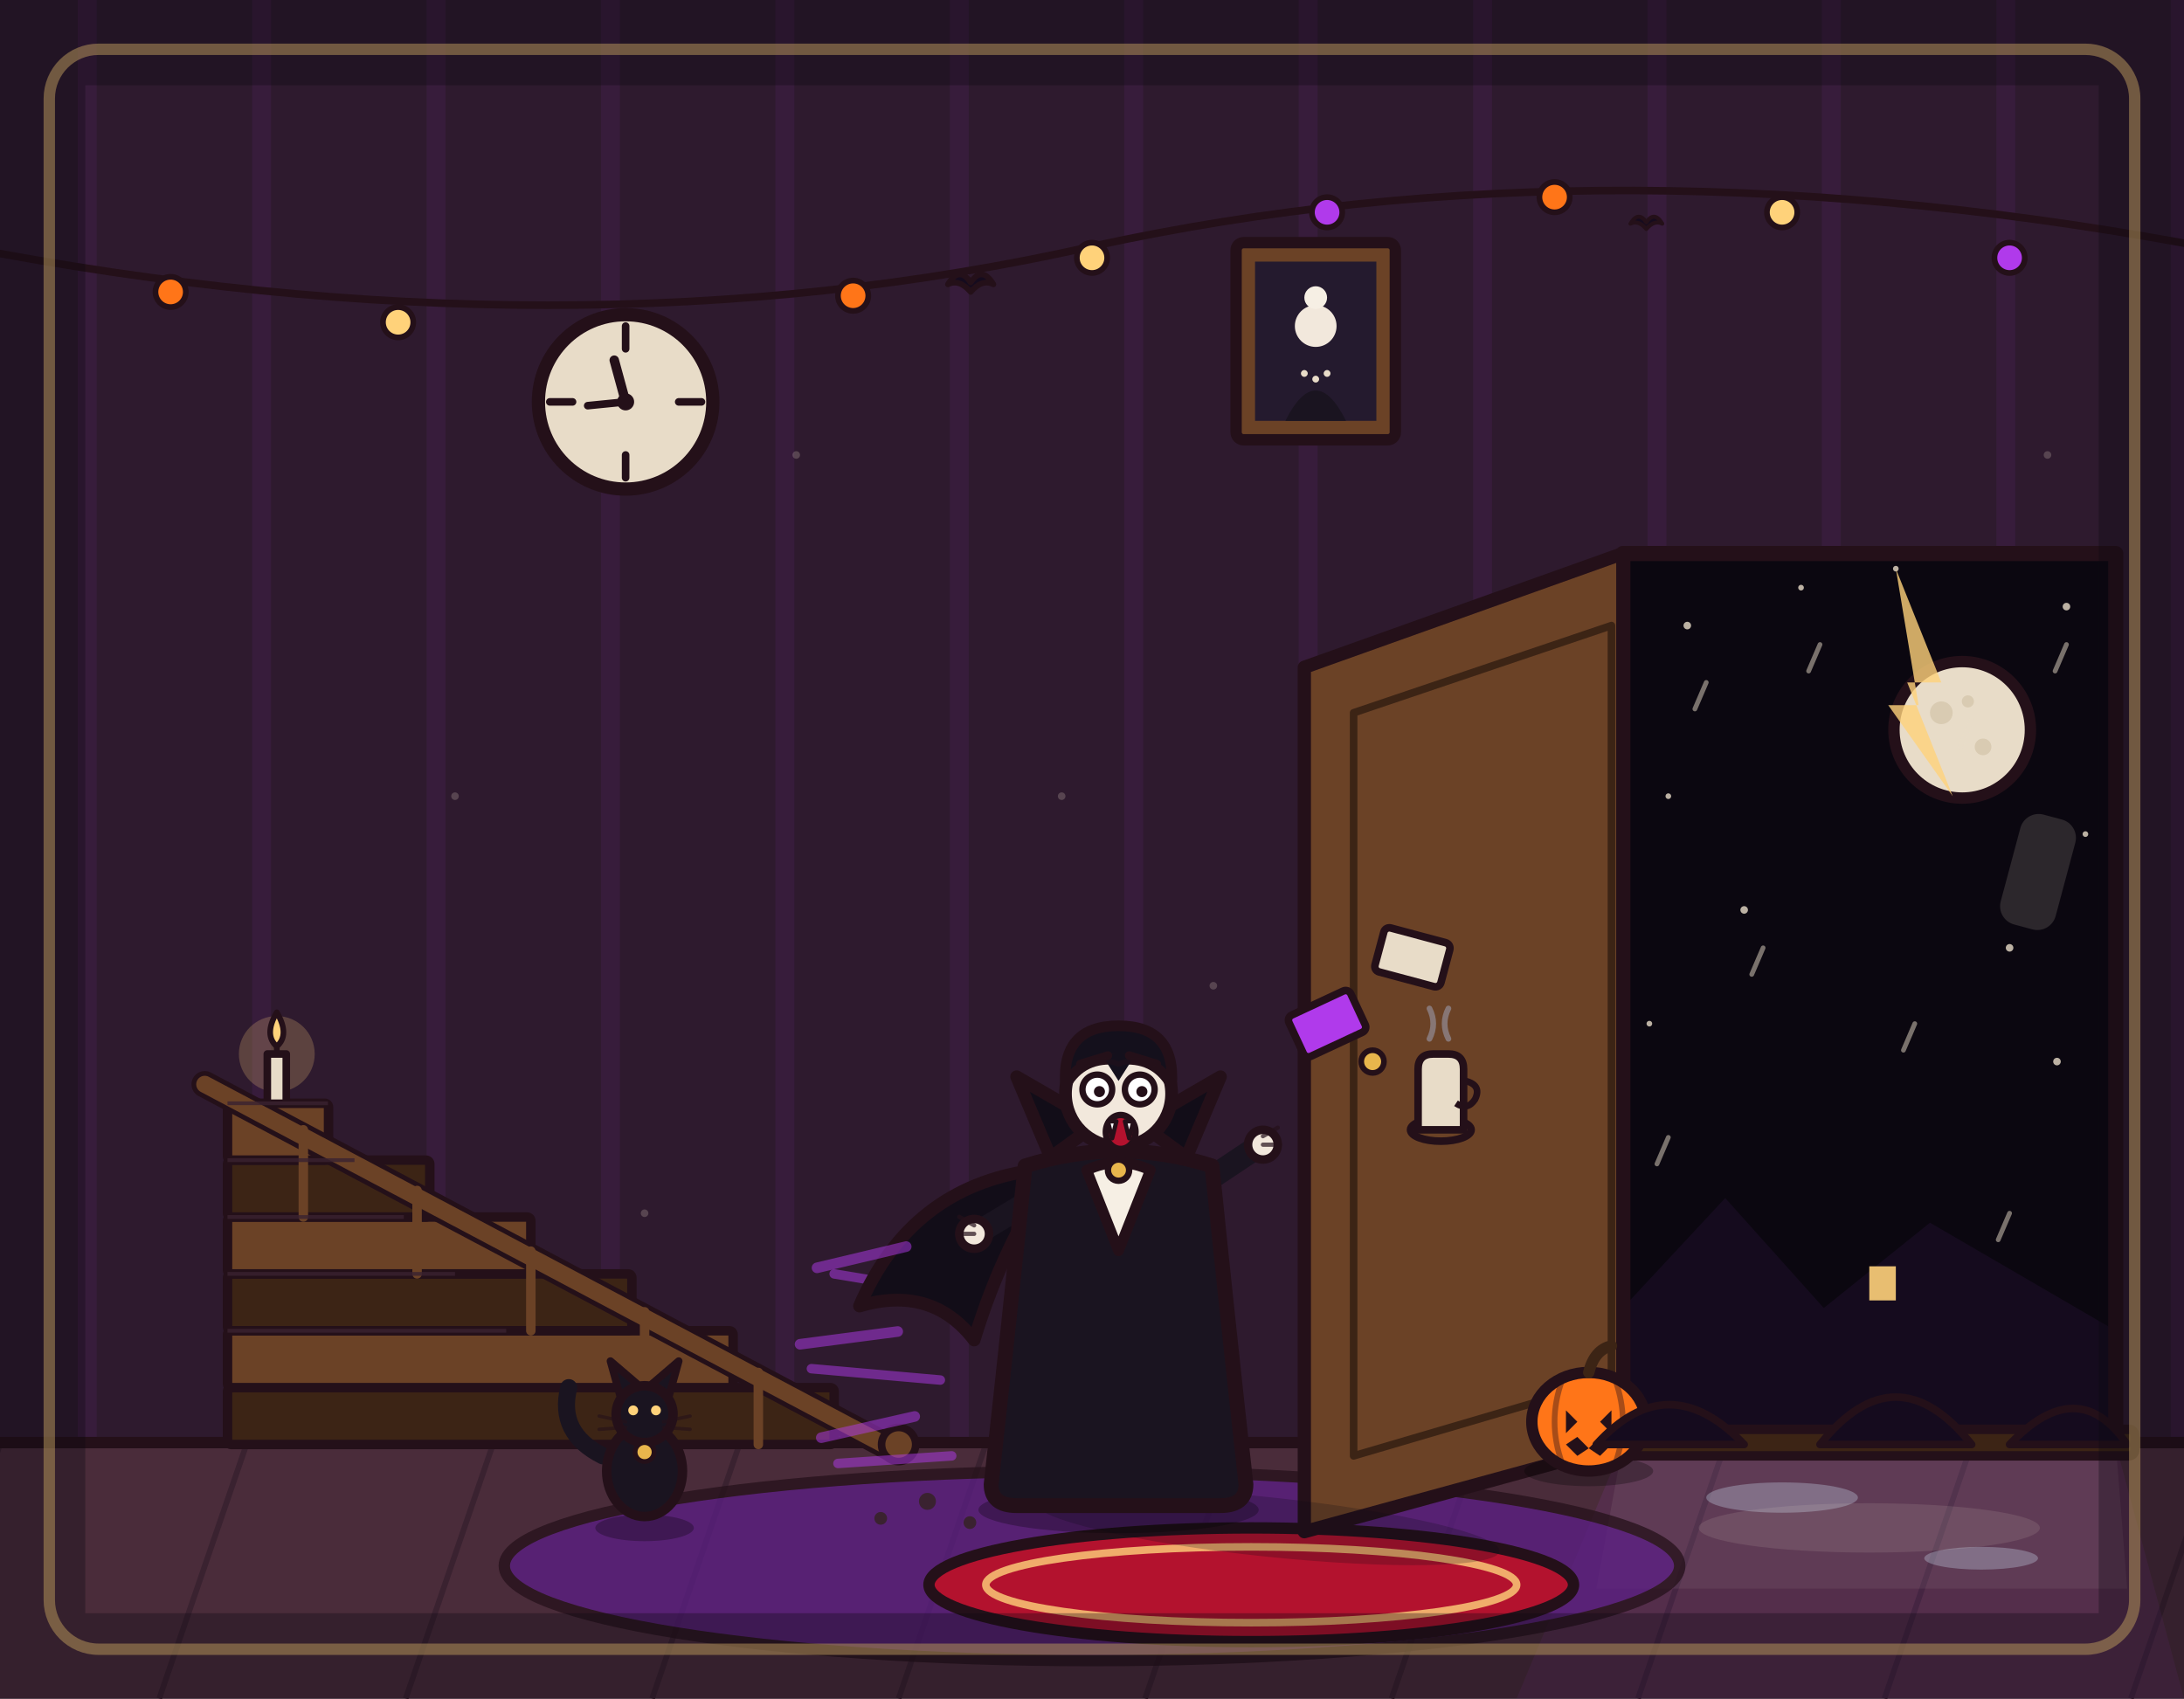
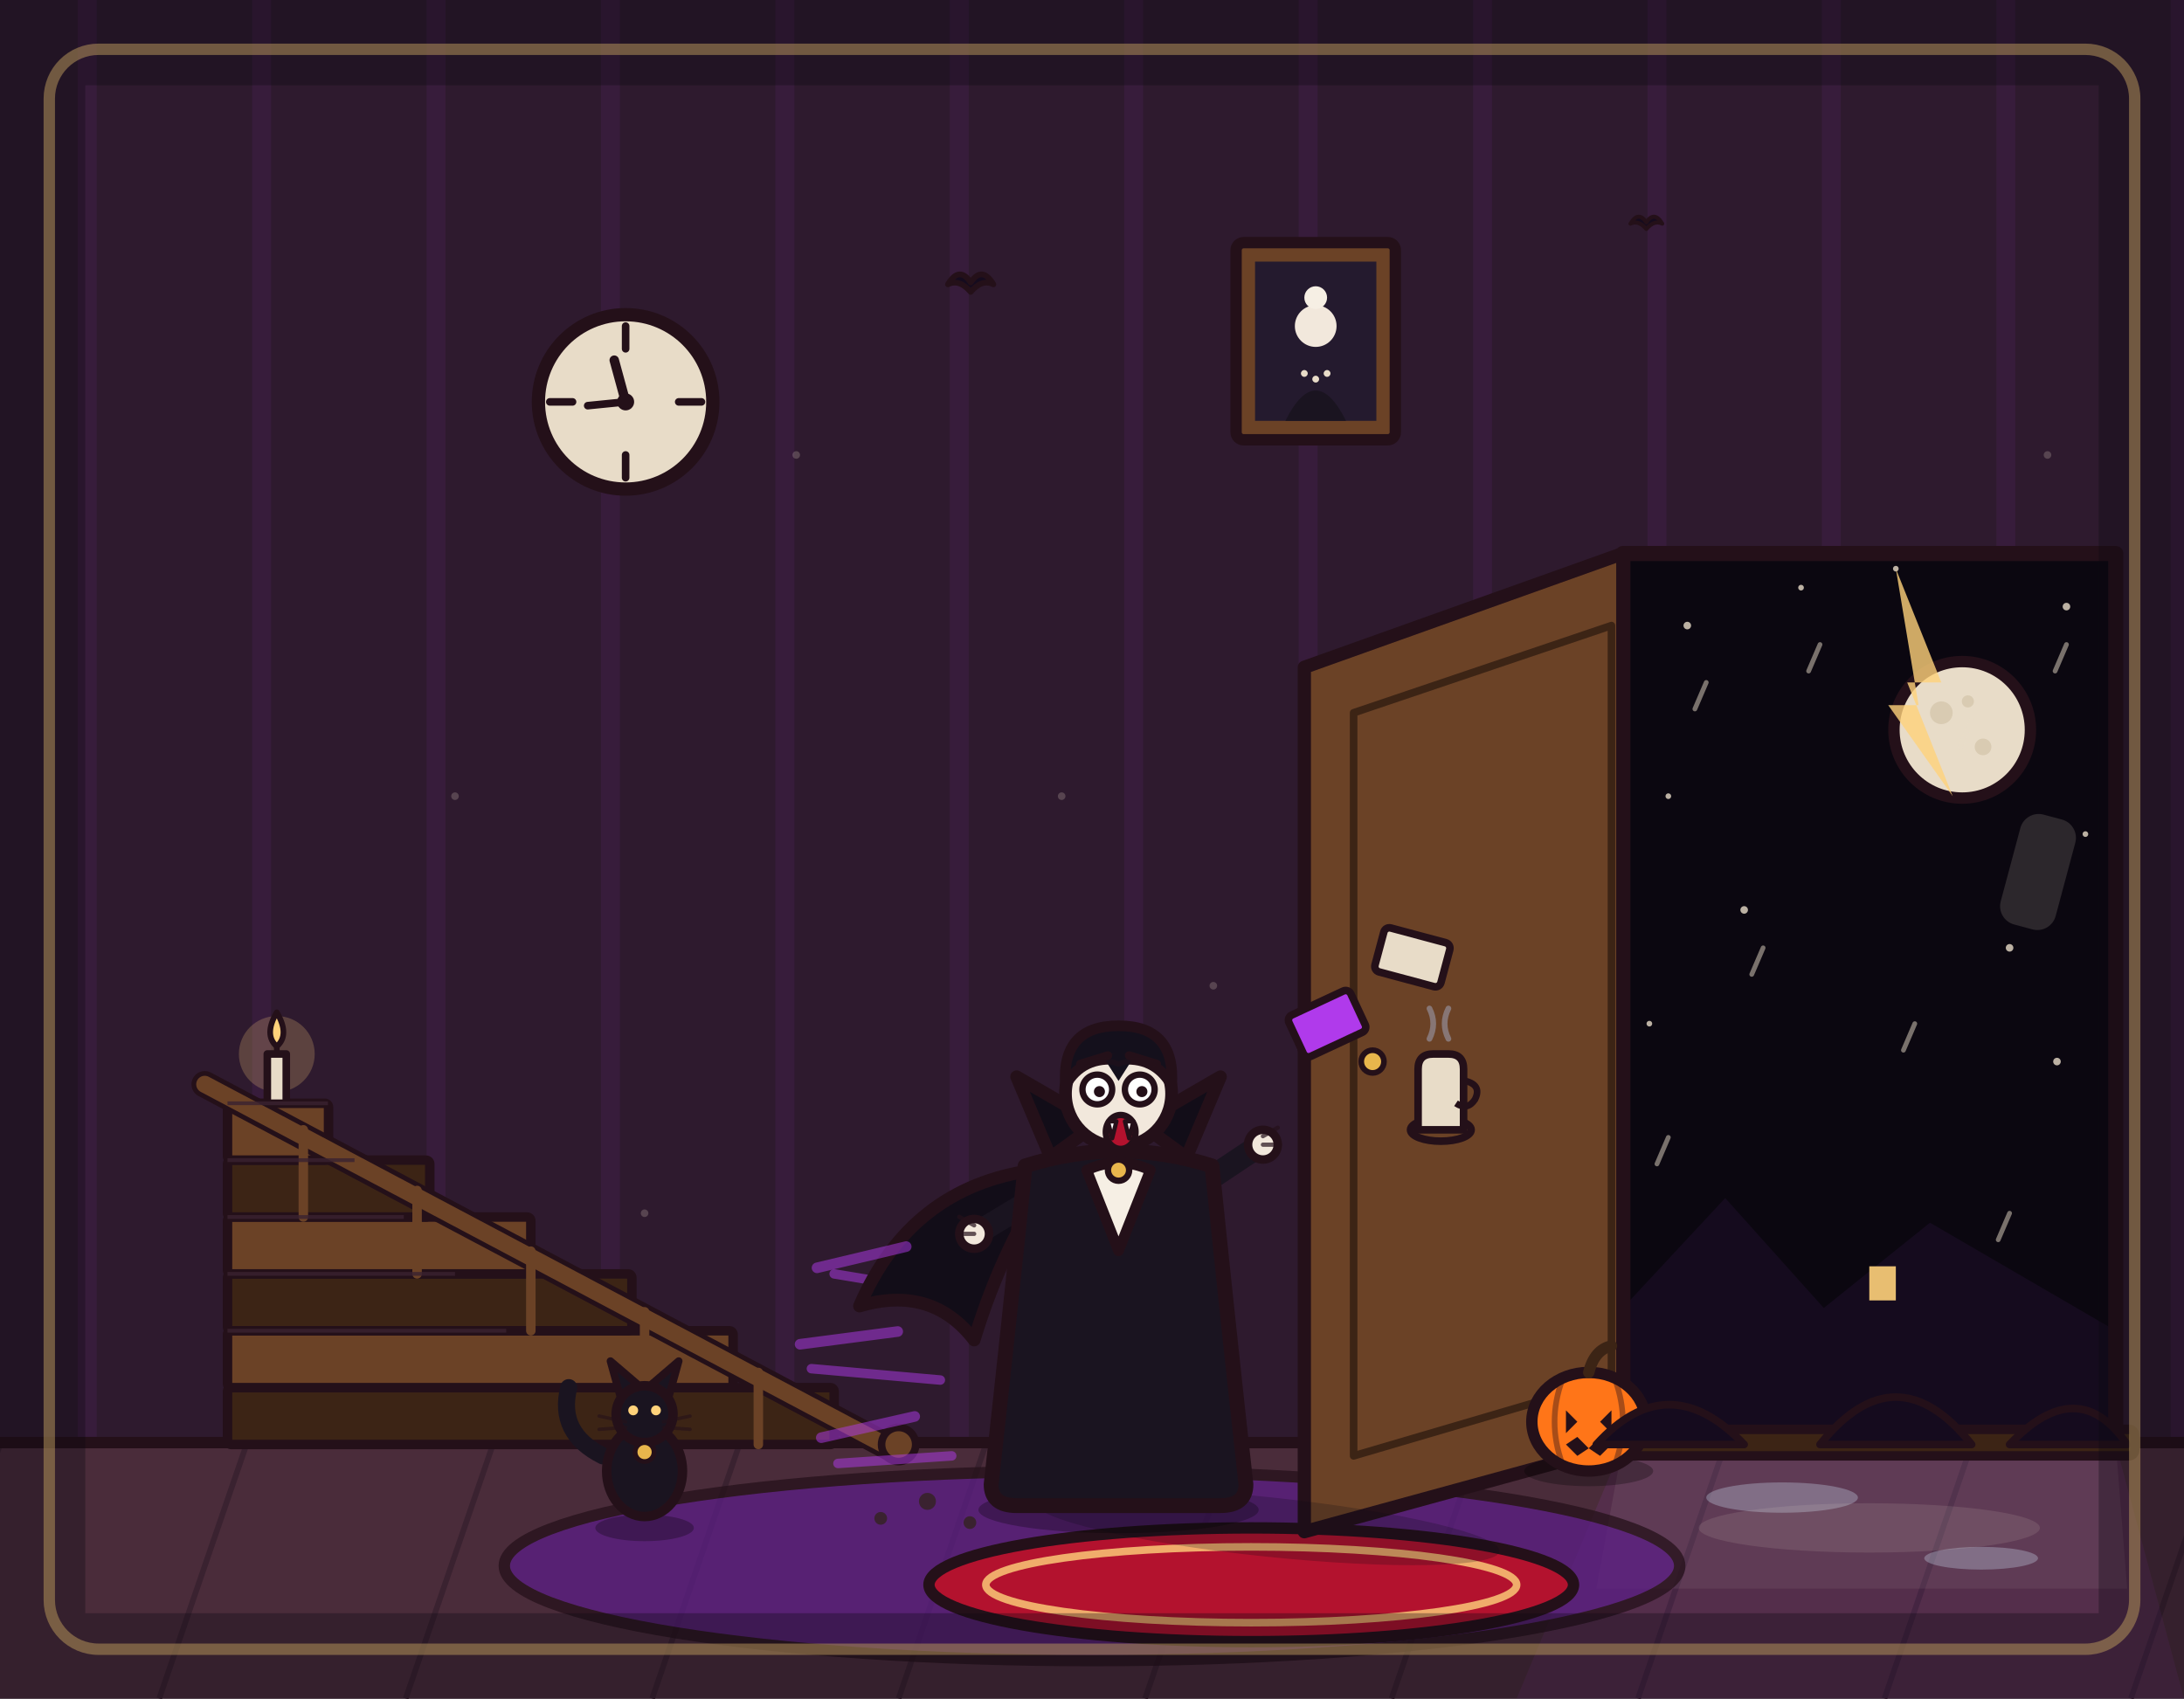
<svg xmlns="http://www.w3.org/2000/svg" viewBox="0 0 1152 896" width="1152" height="896">
  <rect x="0" y="0" width="1152" height="896" fill="#2e1a2e" />
  <path d="M46 0V762M138 0V762M230 0V762M322 0V762M414 0V762M506 0V762M598 0V762M690 0V762M782 0V762M874 0V762M966 0V762M1058 0V762M1150 0V762" stroke="#b03aeb" stroke-width="10" opacity=".07" fill="none" />
-   <path d="M-20 130 Q300 192 576 130 Q850 70 1172 132" fill="none" stroke="#241019" stroke-width="4" stroke-linecap="round" />
-   <g stroke="#241019" stroke-width="3" stroke-linejoin="round" stroke-linecap="round">
-     <circle cx="90" cy="154" r="8" fill="#ff7518" />
-     <circle cx="210" cy="170" r="8" fill="#ffd27a" />
-     <circle cx="330" cy="172" r="8" fill="#b03aeb" />
-     <circle cx="450" cy="156" r="8" fill="#ff7518" />
-     <circle cx="576" cy="136" r="8" fill="#ffd27a" />
-     <circle cx="700" cy="112" r="8" fill="#b03aeb" />
-     <circle cx="820" cy="104" r="8" fill="#ff7518" />
-     <circle cx="940" cy="112" r="8" fill="#ffd27a" />
-     <circle cx="1060" cy="136" r="8" fill="#b03aeb" />
-   </g>
  <g>
    <circle cx="330" cy="212" r="46" fill="#e8dcc8" stroke="#241019" stroke-width="7" stroke-linejoin="round" stroke-linecap="round" />
    <path d="M330 172V184M330 240V252M290 212H302M358 212H370" stroke="#241019" stroke-width="4" stroke-linecap="round" />
    <line x1="330" y1="212" x2="324" y2="190" stroke="#241019" stroke-width="5" stroke-linecap="round" />
    <line x1="330" y1="212" x2="310" y2="214" stroke="#241019" stroke-width="4" stroke-linecap="round" />
    <circle cx="330" cy="212" r="4.5" fill="#241019" />
  </g>
  <g>
    <rect x="652" y="128" width="84" height="104" rx="4" fill="#6b4226" stroke="#241019" stroke-width="6" stroke-linejoin="round" stroke-linecap="round" />
    <rect x="662" y="138" width="64" height="84" fill="#241a2e" />
    <path d="M678 222 Q694 190 710 222 Z" fill="#1a1420" />
    <circle cx="694" cy="172" r="11" fill="#f2e8dc" />
    <circle cx="694" cy="157" r="6" fill="#f6efe4" />
    <circle cx="688" cy="197" r="1.8" fill="#e8dcc8" />
    <circle cx="694" cy="200" r="1.8" fill="#e8dcc8" />
    <circle cx="700" cy="197" r="1.8" fill="#e8dcc8" />
  </g>
  <rect x="0" y="760" width="1152" height="136" fill="#4a2c3a" />
  <path d="M0 762 L-46 896M130 762 L84 896M260 762 L214 896M390 762 L344 896M520 762 L474 896M650 762 L604 896M780 762 L734 896M910 762 L864 896M1040 762 L994 896M1170 762 L1124 896" stroke="#3a2230" stroke-width="3" fill="none" />
  <line x1="0" y1="761" x2="1152" y2="761" stroke="#241019" stroke-width="6" stroke-linecap="round" />
  <path d="M856 762 L1116 762 L1152 896 L800 896 Z" fill="#b03aeb" opacity="0.10" />
  <path d="M856 762 L1116 762 L1122 838 L842 838 Z" fill="#e8dcc8" opacity="0.08" />
  <ellipse cx="576" cy="826" rx="310" ry="50" fill="#5b1e86" stroke="#241019" stroke-width="6" stroke-linejoin="round" stroke-linecap="round" opacity="0.75" />
  <g transform="translate(660 836)">
    <ellipse cx="0" cy="0" rx="170" ry="30" fill="#b3122e" stroke="#241019" stroke-width="6" stroke-linejoin="round" />
    <ellipse cx="0" cy="0" rx="140" ry="20" fill="none" stroke="#ffd27a" stroke-width="4" opacity=".8" />
  </g>
  <g>
    <rect x="120" y="732" width="320" height="30" rx="2" fill="#3c2415" stroke="#241019" stroke-width="5" stroke-linejoin="round" stroke-linecap="round" />
    <rect x="120" y="702" width="266.7" height="30" rx="2" fill="#6b4226" stroke="#241019" stroke-width="5" stroke-linejoin="round" stroke-linecap="round" />
    <rect x="120" y="672" width="213.3" height="30" rx="2" fill="#3c2415" stroke="#241019" stroke-width="5" stroke-linejoin="round" stroke-linecap="round" />
    <rect x="120" y="642" width="160" height="30" rx="2" fill="#6b4226" stroke="#241019" stroke-width="5" stroke-linejoin="round" stroke-linecap="round" />
    <rect x="120" y="612" width="106.7" height="30" rx="2" fill="#3c2415" stroke="#241019" stroke-width="5" stroke-linejoin="round" stroke-linecap="round" />
    <rect x="120" y="582" width="53.3" height="30" rx="2" fill="#6b4226" stroke="#241019" stroke-width="5" stroke-linejoin="round" stroke-linecap="round" />
    <path d="M108 572 L470 764" stroke="#241019" stroke-width="14" stroke-linecap="round" fill="none" />
    <path d="M108 572 L470 764" stroke="#6b4226" stroke-width="9" stroke-linecap="round" fill="none" />
    <circle cx="474" cy="762" r="9" fill="#6b4226" stroke="#241019" stroke-width="4" />
    <g stroke="#6b4226" stroke-width="5" stroke-linecap="round">
      <line x1="160" y1="596" x2="160" y2="642" />
      <line x1="220" y1="628" x2="220" y2="672" />
      <line x1="280" y1="660" x2="280" y2="702" />
      <line x1="340" y1="692" x2="340" y2="732" />
      <line x1="400" y1="724" x2="400" y2="762" />
    </g>
    <circle cx="146" cy="556" r="20" fill="#ffd27a" opacity="0.22" />
    <rect x="141" y="556" width="10" height="26" fill="#e8dcc8" stroke="#241019" stroke-width="4" stroke-linejoin="round" stroke-linecap="round" />
    <line x1="146" y1="556" x2="146" y2="550" stroke="#241019" stroke-width="3" stroke-linecap="round" />
    <path d="M146 534 Q153 546 146 552 Q139 546 146 534 Z" fill="#ffd27a" stroke="#241019" stroke-width="3" stroke-linejoin="round" stroke-linecap="round" />
  </g>
  <g>
    <rect x="720" y="602" width="96" height="160" rx="4" fill="#6b4226" stroke="#241019" stroke-width="7" stroke-linejoin="round" stroke-linecap="round" />
    <rect x="730" y="614" width="76" height="56" rx="4" fill="none" stroke="#241019" stroke-width="5" stroke-linejoin="round" stroke-linecap="round" />
    <rect x="730" y="684" width="76" height="56" rx="4" fill="none" stroke="#241019" stroke-width="5" stroke-linejoin="round" stroke-linecap="round" />
    <rect x="736" y="700" width="9" height="40" fill="#b03aeb" stroke="#241019" stroke-width="3" />
    <rect x="748" y="694" width="9" height="46" fill="#b3122e" stroke="#241019" stroke-width="3" />
    <rect x="760" y="702" width="9" height="38" fill="#ff7518" stroke="#241019" stroke-width="3" />
    <rect x="772" y="696" width="9" height="44" fill="#e8b64c" stroke="#241019" stroke-width="3" />
    <rect x="784" y="704" width="9" height="36" fill="#b03aeb" stroke="#241019" stroke-width="3" />
    <circle cx="808" cy="646" r="5" fill="#e8b64c" stroke="#241019" stroke-width="3" />
  </g>
  <g>
    <rect x="856" y="292" width="260" height="470" fill="#0b0710" />
    <g fill="#e8dcc8" opacity=".8">
      <circle cx="890" cy="330" r="2" />
      <circle cx="950" cy="310" r="1.5" />
      <circle cx="1090" cy="320" r="2" />
      <circle cx="880" cy="420" r="1.5" />
      <circle cx="920" cy="480" r="2" />
      <circle cx="1100" cy="440" r="1.5" />
      <circle cx="1000" cy="300" r="1.5" />
      <circle cx="1060" cy="500" r="2" />
      <circle cx="870" cy="540" r="1.5" />
      <circle cx="1085" cy="560" r="2" />
    </g>
    <circle cx="1035" cy="385" r="36" fill="#e8dcc8" stroke="#241019" stroke-width="6" stroke-linejoin="round" stroke-linecap="round" />
    <circle cx="1024" cy="376" r="6" fill="#d9cbb2" />
    <circle cx="1046" cy="394" r="4.4" fill="#d9cbb2" />
    <circle cx="1038" cy="370" r="3.2" fill="#d9cbb2" />
    <path d="M856 690 L910 632 L962 690 L1018 645 L1116 702 L1116 762 L856 762 Z" fill="#150b1e" />
    <rect x="986" y="668" width="14" height="18" fill="#ffd27a" opacity="0.9" />
    <rect x="856" y="292" width="260" height="470" fill="none" stroke="#241019" stroke-width="8" stroke-linejoin="round" stroke-linecap="round" />
    <path d="M856 292 L688 352 L688 808 L856 762 Z" fill="#6b4226" stroke="#241019" stroke-width="7" stroke-linejoin="round" stroke-linecap="round" />
    <path d="M850 330 L714 376 L714 768 L850 728 Z" fill="none" stroke="#3c2415" stroke-width="4" stroke-linejoin="round" stroke-linecap="round" />
    <circle cx="724" cy="560" r="6" fill="#e8b64c" stroke="#241019" stroke-width="3" />
    <rect x="846" y="754" width="280" height="14" rx="3" fill="#3c2415" stroke="#241019" stroke-width="5" stroke-linejoin="round" stroke-linecap="round" />
  </g>
  <g>
    <ellipse cx="838" cy="776" rx="34" ry="8" fill="#000000" opacity="0.28" />
    <ellipse cx="838" cy="750" rx="30" ry="26" fill="#ff7518" stroke="#241019" stroke-width="6" stroke-linejoin="round" stroke-linecap="round" />
    <path d="M824 728 Q816 750 824 772M852 728 Q860 750 852 772" fill="none" stroke="#241019" stroke-width="3" opacity="0.4" stroke-linecap="round" />
    <path d="M838 724 Q841 712 850 710" fill="none" stroke="#3c2415" stroke-width="6" stroke-linecap="round" />
    <path d="M826 744 L832 750 L826 756 ZM850 744 L844 750 L850 756 Z" fill="#241019" />
    <path d="M826 762 L832 758 L838 764 L844 758 L850 762 L844 768 L838 764 L832 768 Z" fill="#241019" />
  </g>
  <g transform="translate(340 802)">
    <ellipse cx="0" cy="4" rx="26" ry="7" fill="#000000" opacity="0.28" />
    <path d="M-22 -34 Q-46 -46 -40 -70" fill="none" stroke="#1a1420" stroke-width="9" stroke-linecap="round" />
    <ellipse cx="0" cy="-26" rx="20" ry="24" fill="#1a1420" stroke="#241019" stroke-width="5" stroke-linejoin="round" stroke-linecap="round" />
    <path d="M-13 -66 L-18 -84 L-4 -72 Z" fill="#1a1420" stroke="#241019" stroke-width="4" stroke-linejoin="round" stroke-linecap="round" />
    <path d="M13 -66 L18 -84 L4 -72 Z" fill="#1a1420" stroke="#241019" stroke-width="4" stroke-linejoin="round" stroke-linecap="round" />
    <circle cx="0" cy="-56" r="15" fill="#1a1420" stroke="#241019" stroke-width="5" stroke-linejoin="round" stroke-linecap="round" />
    <circle cx="-6" cy="-58" r="2.6" fill="#ffd27a" />
    <circle cx="6" cy="-58" r="2.6" fill="#ffd27a" />
    <circle cx="0" cy="-36" r="5" fill="#e8b64c" stroke="#241019" stroke-width="2.5" />
    <path d="M-10 -52L-24 -55M-10 -49L-24 -48M10 -52L24 -55M10 -49L24 -48" stroke="#241019" stroke-width="1.8" opacity=".6" stroke-linecap="round" />
  </g>
  <g stroke="#b03aeb" stroke-width="5" stroke-linecap="round" opacity="0.5">
    <line x1="440" y1="672" x2="500" y2="682" />
    <line x1="428" y1="722" x2="496" y2="728" />
    <line x1="442" y1="772" x2="502" y2="768" />
  </g>
  <g transform="translate(590 792) scale(1.12 1.12)">
    <ellipse cx="0" cy="4" rx="66" ry="11" fill="#000000" opacity="0.28" />
    <ellipse cx="70" cy="12" rx="110" ry="14" fill="#0b0710" opacity=".22" transform="rotate(6 70 12)" />
    <path d="M-40 -156 Q-98 -148 -122 -92 Q-88 -102 -68 -76 Q-54 -122 -30 -156 Z" fill="#120d18" stroke="#241019" stroke-width="6" stroke-linejoin="round" stroke-linecap="round" />
    <path d="M-8 -62 L-30 -42 L-40 -8" fill="none" stroke="#241a2e" stroke-width="15" stroke-linecap="round" stroke-linejoin="round" />
    <path d="M10 -62 L28 -44 L40 -6" fill="none" stroke="#241a2e" stroke-width="15" stroke-linecap="round" stroke-linejoin="round" />
    <ellipse cx="-42" cy="-6" rx="14" ry="7" fill="#14101c" stroke="#241019" stroke-width="4" stroke-linejoin="round" stroke-linecap="round" />
    <ellipse cx="42" cy="-4" rx="14" ry="7" fill="#14101c" stroke="#241019" stroke-width="4" stroke-linejoin="round" stroke-linecap="round" />
    <path d="M-34 -146 L-64 -128" fill="none" stroke="#1a1420" stroke-width="11" stroke-linecap="round" stroke-linejoin="round" />
    <circle cx="-68" cy="-126" r="7" fill="#f2e8dc" stroke="#241019" stroke-width="4" stroke-linejoin="round" stroke-linecap="round" />
    <path d="M34 -146 L64 -166" fill="none" stroke="#1a1420" stroke-width="11" stroke-linecap="round" stroke-linejoin="round" />
    <circle cx="68" cy="-168" r="7" fill="#f2e8dc" stroke="#241019" stroke-width="4" stroke-linejoin="round" stroke-linecap="round" />
    <path d="M-44 -158 Q-52 -80 -60 -8 Q-60 2 -48 2 L48 2 Q60 2 60 -8 Q52 -80 44 -158 Q0 -172 -44 -158 Z" fill="#1a1420" stroke="#241019" stroke-width="7" stroke-linejoin="round" stroke-linecap="round" />
    <path d="M-32 -162 L-48 -200 L-10 -178 Z" fill="#120d18" stroke="#241019" stroke-width="6" stroke-linejoin="round" stroke-linecap="round" />
    <path d="M32 -162 L48 -200 L10 -178 Z" fill="#120d18" stroke="#241019" stroke-width="6" stroke-linejoin="round" stroke-linecap="round" />
    <path d="M-15 -156 L0 -118 L15 -156 Q0 -163 -15 -156 Z" fill="#f6efe4" stroke="#241019" stroke-width="5" stroke-linejoin="round" stroke-linecap="round" />
    <circle cx="0" cy="-192" r="25" fill="#f2e8dc" stroke="#241019" stroke-width="6" stroke-linejoin="round" stroke-linecap="round" />
    <path d="M-25 -196 Q-27 -224 0 -224 Q27 -224 25 -196 Q17 -210 0 -208 Q-17 -210 -25 -196 Z" fill="#14101c" stroke="#241019" stroke-width="5" stroke-linejoin="round" stroke-linecap="round" />
    <path d="M-7 -209 L0 -198 L7 -209 Q0 -213 -7 -209 Z" fill="#14101c" />
    <circle cx="-10" cy="-194" r="7" fill="#ffffff" stroke="#241019" stroke-width="3" stroke-linejoin="round" stroke-linecap="round" />
    <circle cx="10" cy="-194" r="7" fill="#ffffff" stroke="#241019" stroke-width="3" stroke-linejoin="round" stroke-linecap="round" />
    <circle cx="-9" cy="-193" r="2.6" fill="#241019" />
    <circle cx="11" cy="-193" r="2.6" fill="#241019" />
    <path d="M-18 -206 L-5 -210M5 -210 L18 -206" fill="none" stroke="#241019" stroke-width="4" stroke-linecap="round" />
    <ellipse cx="1" cy="-174" rx="7" ry="8" fill="#b3122e" stroke="#241019" stroke-width="3" stroke-linejoin="round" stroke-linecap="round" />
    <path d="M-5 -179 L-1 -179 L-3 -171 Z" fill="#ffffff" stroke="#241019" stroke-width="2" stroke-linejoin="round" stroke-linecap="round" />
    <path d="M3 -179 L7 -179 L5 -171 Z" fill="#ffffff" stroke="#241019" stroke-width="2" stroke-linejoin="round" stroke-linecap="round" />
    <circle cx="0" cy="-156" r="5" fill="#e8b64c" stroke="#241019" stroke-width="3" />
    <path d="M-68 -130L-75 -134M-68 -126L-76 -126M68 -172L75 -176M68 -168L76 -168" stroke="#241019" stroke-width="2" opacity=".7" stroke-linecap="round" />
    <path d="M-16 -206Q-8 -209 0 -206M0 -206Q8 -209 16 -206" stroke="#241019" stroke-width="2.5" fill="none" opacity=".5" stroke-linecap="round" />
    <path d="M-100 -120L-142 -110M-104 -80L-150 -74M-96 -40L-140 -30" stroke="#b03aeb" stroke-width="5" opacity=".5" stroke-linecap="round" fill="none" />
    <g fill="#3a2230">
      <circle cx="-90" cy="0" r="4" />
      <circle cx="-112" cy="8" r="3" />
      <circle cx="-70" cy="10" r="3" />
    </g>
  </g>
  <g stroke="#e8dcc8" stroke-width="2.5" opacity=".5" stroke-linecap="round">
    <path d="M900 360l-6 14M960 340l-6 14M1040 380l-6 14M1090 340l-6 14M930 500l-6 14M1010 540l-6 14M880 600l-6 14M1060 640l-6 14" />
  </g>
  <polygon points="1000,300 1024,360 1006,360 1030,420 996,372 1012,372" fill="#ffd27a" opacity=".8" />
  <path d="M842 762Q880 720 920 762Z M960 762Q1000 712 1040 762Z M1060 762Q1096 724 1122 762Z" fill="#150b1e" stroke="#241019" stroke-width="4" stroke-linejoin="round" />
  <g>
    <ellipse cx="760" cy="596" rx="16" ry="6" fill="#6b4226" stroke="#241019" stroke-width="4" />
    <path d="M748 596L748 564Q748 556 756 556L764 556Q772 556 772 564L772 596Z" fill="#e8dcc8" stroke="#241019" stroke-width="4" />
    <path d="M772 570Q782 572 778 580Q774 586 768 582" fill="none" stroke="#241019" stroke-width="3.5" />
    <path d="M754 548q4 -8 0 -16M764 548q-4 -8 0 -16" stroke="#9a9aaa" stroke-width="3" fill="none" opacity=".6" stroke-linecap="round" />
  </g>
  <g fill="#e8dcc8" opacity=".22">
    <circle cx="420" cy="240" r="2" />
    <circle cx="560" cy="420" r="2" />
    <circle cx="240" cy="420" r="2" />
    <circle cx="640" cy="520" r="2" />
    <circle cx="340" cy="640" r="2" />
    <circle cx="1080" cy="240" r="2" />
  </g>
  <g stroke="#3a2230" stroke-width="2" opacity=".8" fill="none">
    <path d="M120 582H173M120 612H187M120 642H213M120 672H240M120 702H267" />
  </g>
  <g transform="rotate(-25 700 540)">
    <rect x="682" y="528" width="36" height="24" rx="3" fill="#b03aeb" stroke="#241019" stroke-width="4" stroke-linejoin="round" />
  </g>
  <g transform="rotate(15 745 505)">
    <rect x="727" y="493" width="36" height="24" rx="3" fill="#e8dcc8" stroke="#241019" stroke-width="4" stroke-linejoin="round" />
  </g>
  <path d="M0 0Q6 -10 12 -1Q18 -10 24 0Q18 -3 12 4Q6 -3 0 0Z" transform="translate(500 150)" fill="#150b1e" stroke="#241019" stroke-width="3" stroke-linejoin="round" />
  <path d="M0 0Q6 -10 12 -1Q18 -10 24 0Q18 -3 12 4Q6 -3 0 0Z" transform="translate(860 118) scale(.7)" fill="#150b1e" stroke="#241019" stroke-width="3" stroke-linejoin="round" />
  <ellipse cx="940" cy="790" rx="40" ry="8" fill="#cfe6f8" opacity=".3" />
  <ellipse cx="1045" cy="822" rx="30" ry="6" fill="#cfe6f8" opacity=".3" />
  <ellipse cx="986" cy="806" rx="90" ry="13" fill="#e8dcc8" opacity=".12" />
  <rect x="1060" y="430" width="30" height="60" rx="10" fill="#e8dcc8" opacity=".15" transform="rotate(15 1075 460)" />
  <rect x="26" y="26" width="1100" height="844" rx="26" fill="none" stroke="#ffd27a" stroke-width="6" opacity="0.55" />
  <rect x="0" y="0" width="1152" height="896" fill="none" stroke="#0b0710" stroke-width="90" opacity="0.32" />
</svg>
